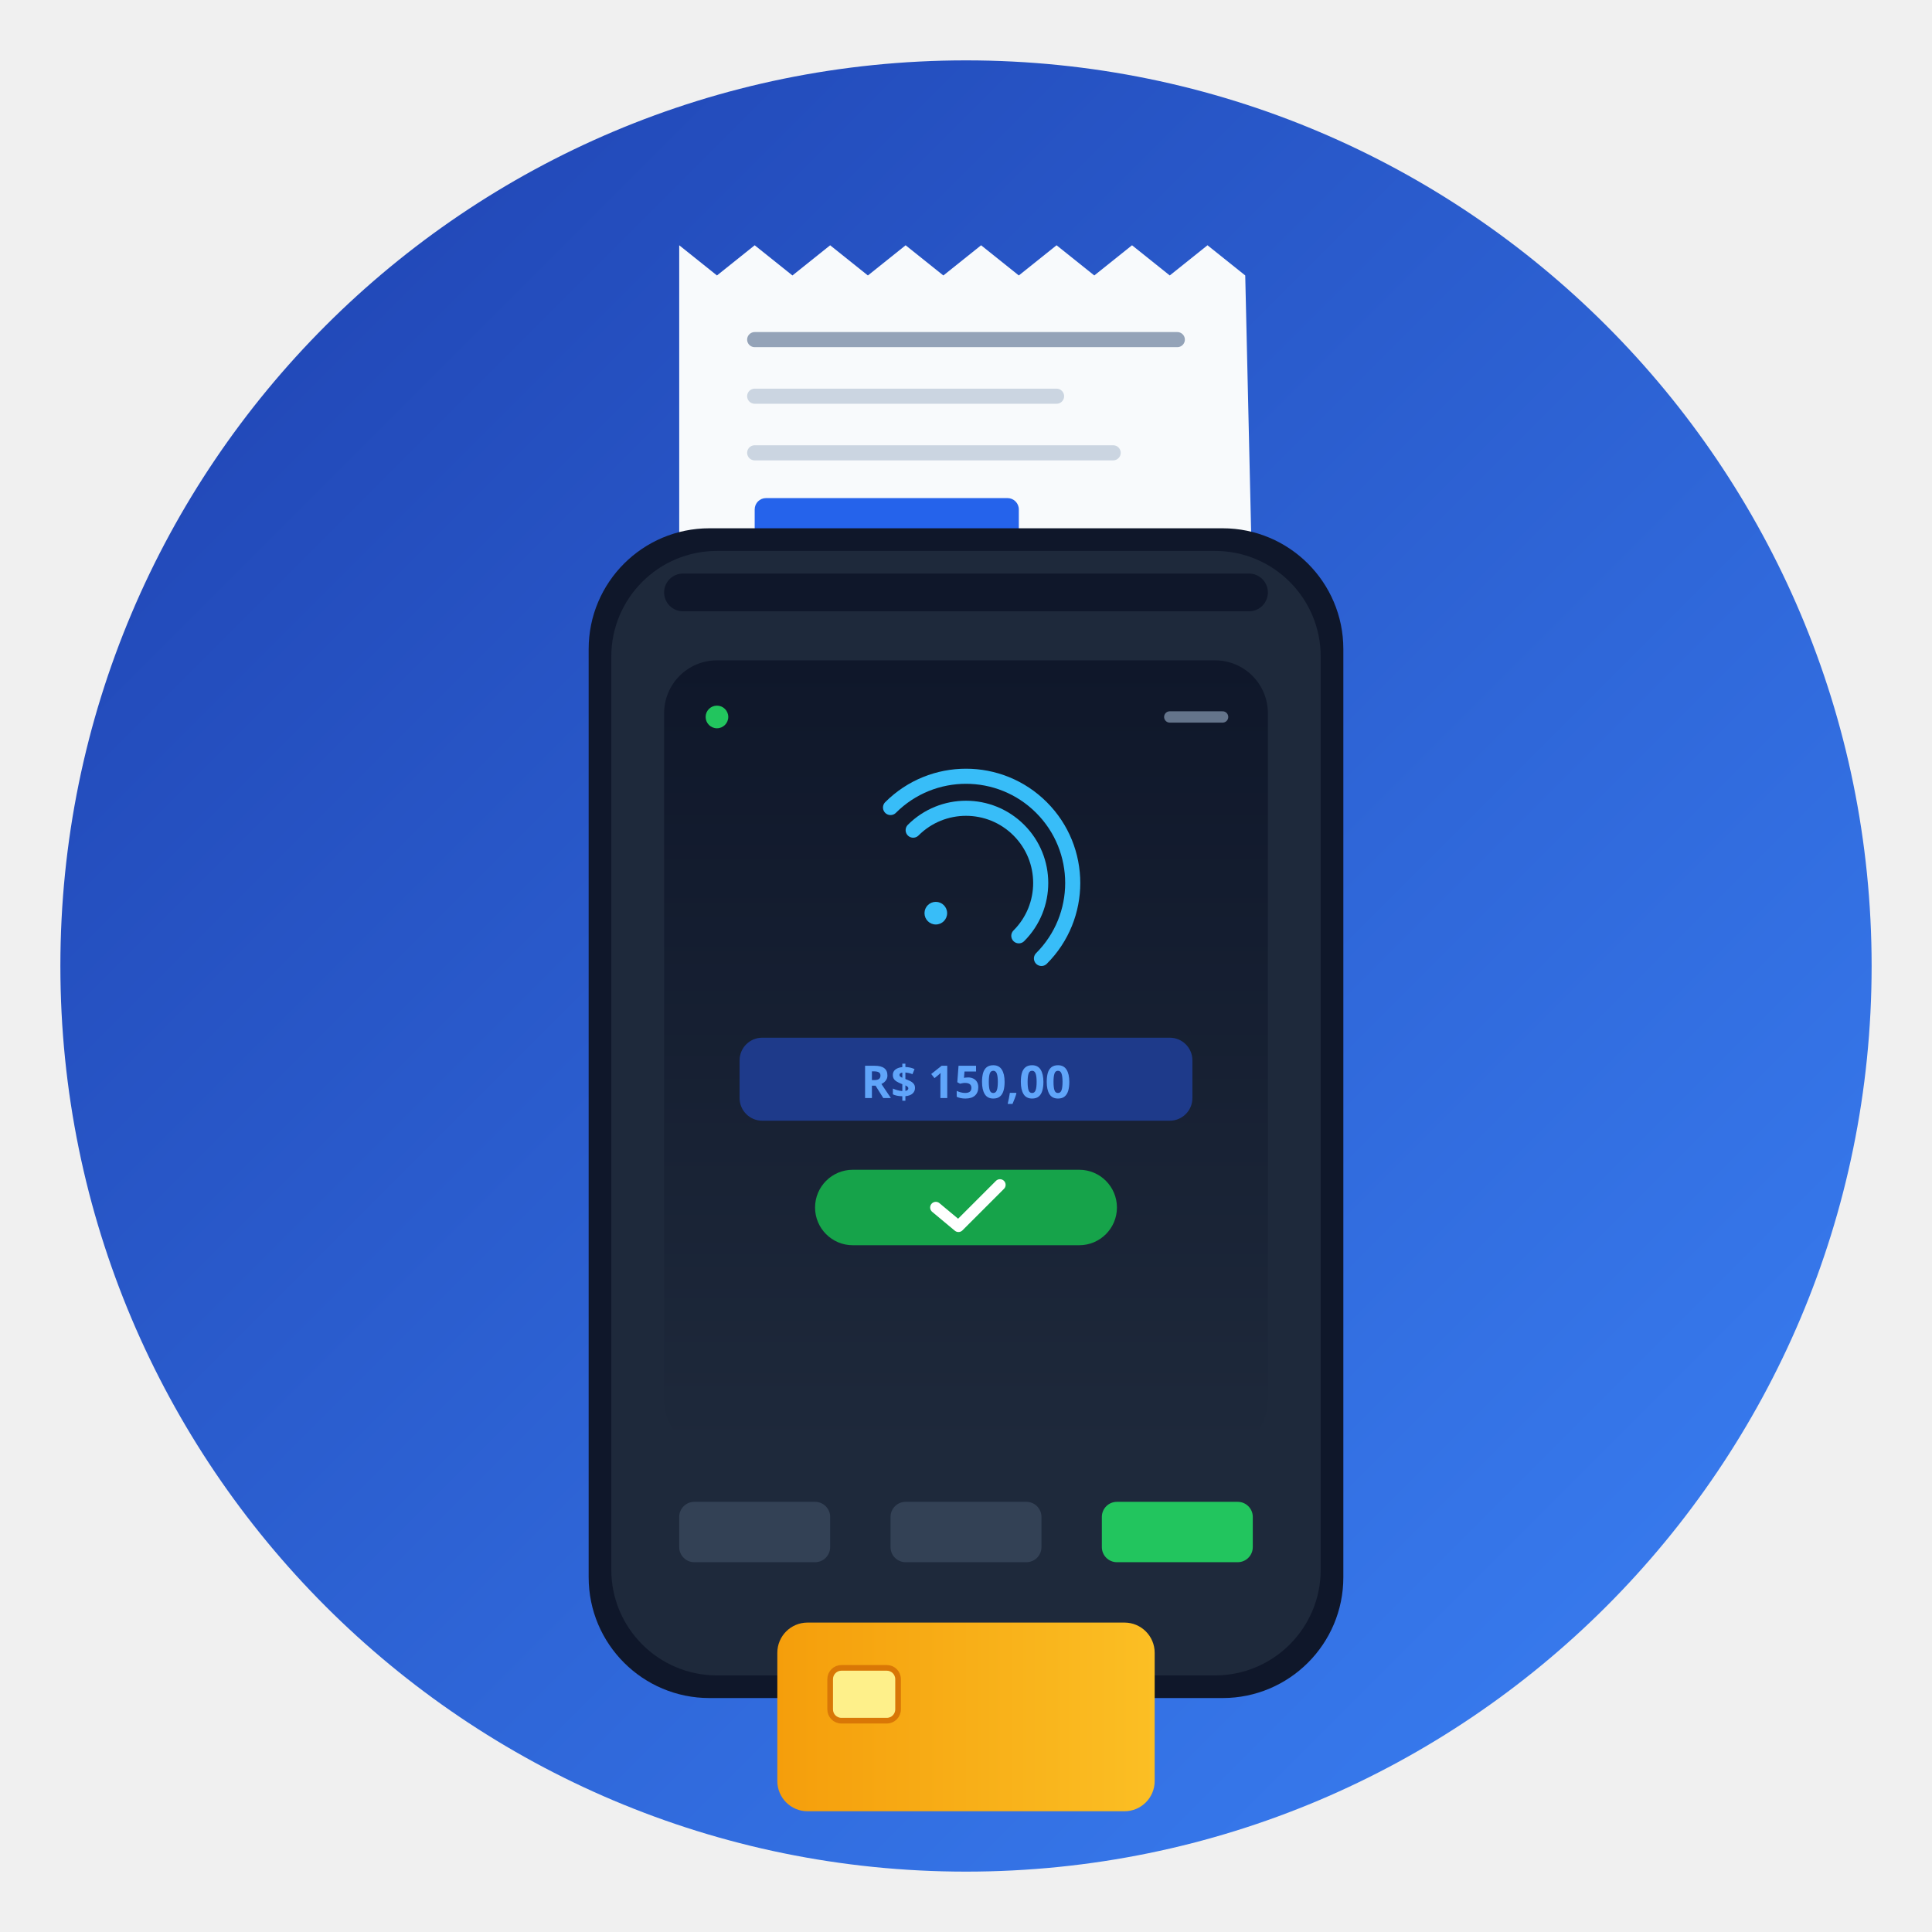
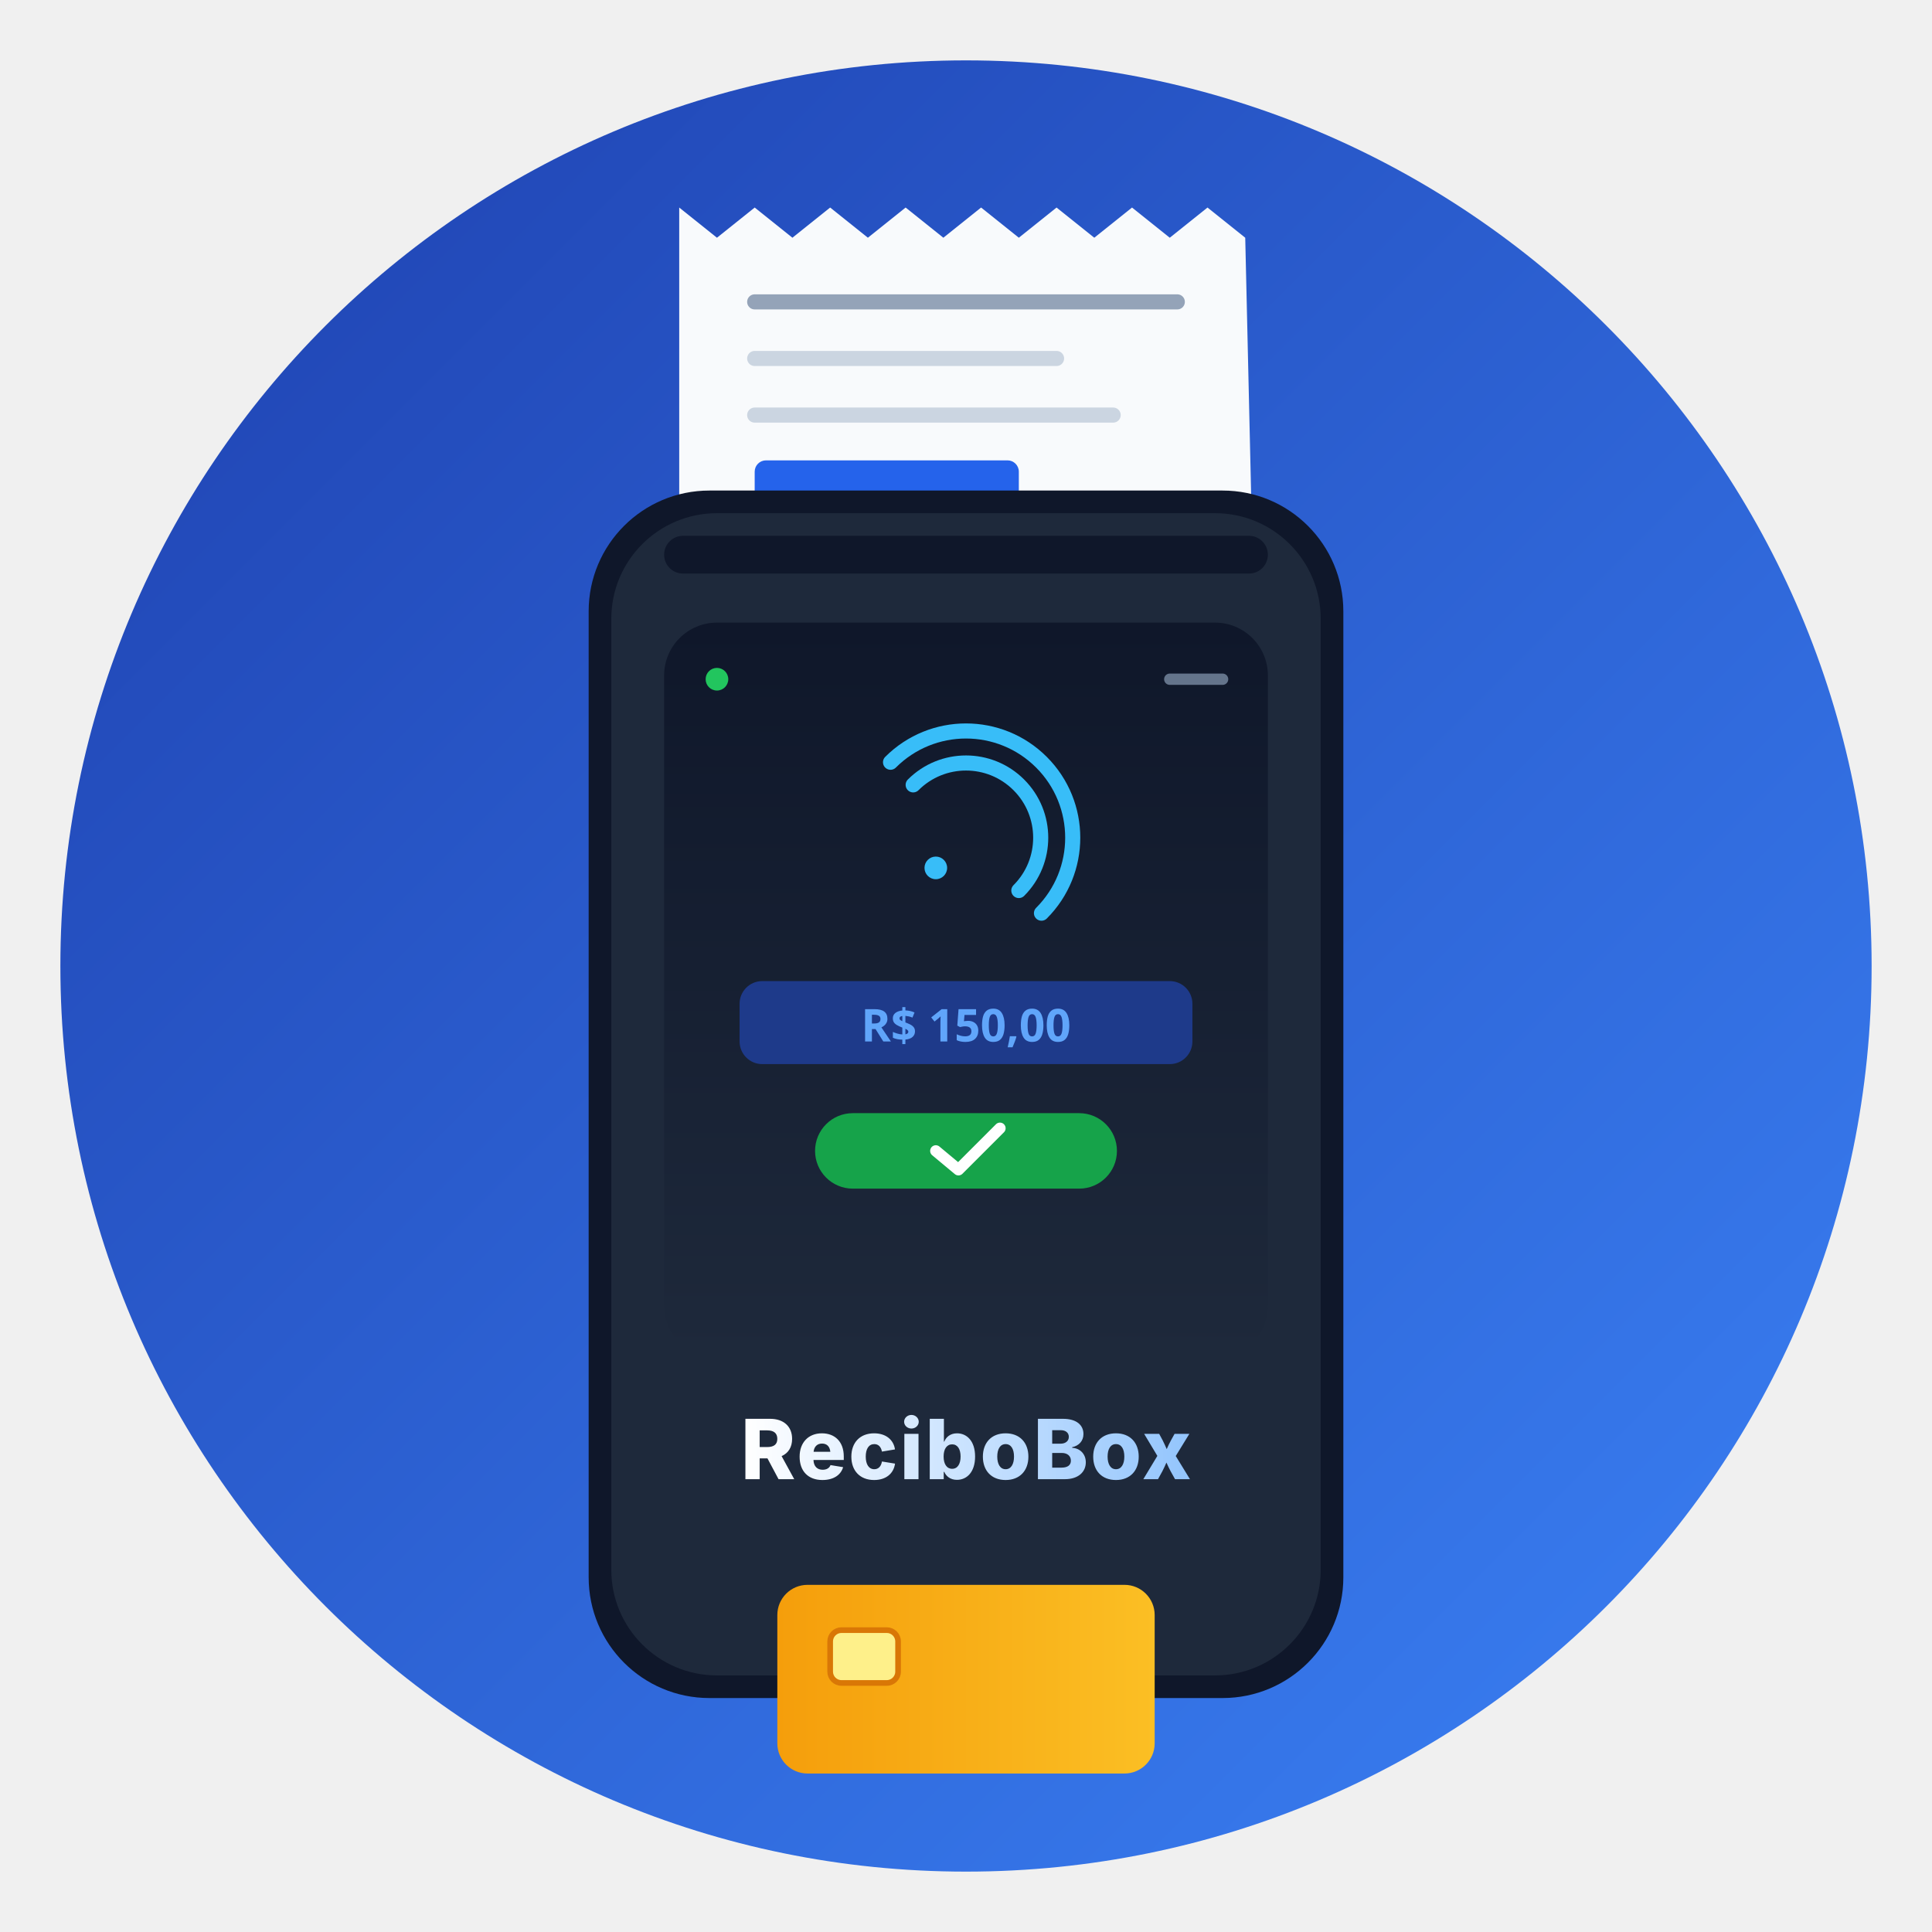
<svg xmlns="http://www.w3.org/2000/svg" viewBox="0 0 512 512" width="100%" height="100%">
  <defs>
    <linearGradient id="bgGrad" x1="0%" y1="0%" x2="100%" y2="100%">
      <stop offset="0%" stop-color="#1e40af" />
      <stop offset="100%" stop-color="#3b82f6" />
    </linearGradient>
    <linearGradient id="screenGrad" x1="0%" y1="0%" x2="0%" y2="100%">
      <stop offset="0%" stop-color="#0f172a" />
      <stop offset="100%" stop-color="#1e293b" />
    </linearGradient>
    <linearGradient id="cardGrad" x1="0%" y1="0%" x2="100%" y2="0%">
      <stop offset="0%" stop-color="#f59e0b" />
      <stop offset="100%" stop-color="#fbbf24" />
    </linearGradient>
+     <linearGradient id="textGrad" x1="0%" y1="0%" x2="100%" y2="0%">
+       <stop offset="0%" stop-color="#ffffff" />
+       <stop offset="100%" stop-color="#93c5fd" />
+     </linearGradient>
  </defs>
  <circle cx="256" cy="256" r="240" fill="url(#bgGrad)" />
-   <path d="M 180 160 L 180 65             L 190 73 L 200 65 L 210 73 L 220 65 L 230 73 L 240 65             L 250 73 L 260 65 L 270 73 L 280 65 L 290 73 L 300 65             L 310 73 L 320 65 L 330 73 L 332 160 Z" fill="#f8fafc" />
-   <line x1="200" y1="90" x2="312" y2="90" stroke="#94a3b8" stroke-width="4" stroke-linecap="round" />
-   <line x1="200" y1="105" x2="280" y2="105" stroke="#cbd5e1" stroke-width="4" stroke-linecap="round" />
-   <line x1="200" y1="120" x2="295" y2="120" stroke="#cbd5e1" stroke-width="4" stroke-linecap="round" />
-   <rect x="200" y="132" width="70" height="12" rx="3" fill="#2563eb" />
-   <rect x="156" y="140" width="200" height="310" rx="32" fill="#0f172a" />
-   <rect x="162" y="146" width="188" height="298" rx="28" fill="#1e293b" />
-   <rect x="176" y="152" width="160" height="10" rx="5" fill="#0f172a" />
-   <rect x="176" y="175" width="160" height="210" rx="14" fill="url(#screenGrad)" />
-   <circle cx="190" cy="190" r="3" fill="#22c55e" />
-   <line x1="310" y1="190" x2="324" y2="190" stroke="#64748b" stroke-width="3" stroke-linecap="round" />
-   <path d="M 242 220 A 12 12 0 0 1 270 248" fill="none" stroke="#38bdf8" stroke-width="4" stroke-linecap="round" />
-   <path d="M 236 214 A 20 20 0 0 1 276 254" fill="none" stroke="#38bdf8" stroke-width="4" stroke-linecap="round" />
-   <circle cx="248" cy="242" r="3" fill="#38bdf8" />
-   <rect x="196" y="275" width="120" height="22" rx="6" fill="#1e3a8a" />
-   <text x="256" y="291" font-family="sans-serif" font-weight="bold" font-size="12" fill="#60a5fa" text-anchor="middle">R$ 150,00</text>
-   <rect x="216" y="310" width="80" height="20" rx="10" fill="#16a34a" />
-   <path d="M 248 320 L 254 325 L 265 314" fill="none" stroke="#ffffff" stroke-width="3" stroke-linecap="round" stroke-linejoin="round" />
-   <rect x="180" y="398" width="40" height="16" rx="4" fill="#334155" />
-   <rect x="236" y="398" width="40" height="16" rx="4" fill="#334155" />
-   <rect x="292" y="398" width="40" height="16" rx="4" fill="#22c55e" />
-   <rect x="206" y="430" width="100" height="50" rx="8" fill="url(#cardGrad)" />
-   <rect x="220" y="442" width="18" height="14" rx="3" fill="#fef08a" stroke="#d97706" stroke-width="1.5" />
+   <path d="M 180 150 L 180 55             L 190 63 L 200 55 L 210 63 L 220 55 L 230 63 L 240 55             L 250 63 L 260 55 L 270 63 L 280 55 L 290 63 L 300 55             L 310 63 L 320 55 L 330 63 L 332 150 Z" fill="#f8fafc" />
+   <line x1="200" y1="80" x2="312" y2="80" stroke="#94a3b8" stroke-width="4" stroke-linecap="round" />
+   <line x1="200" y1="95" x2="280" y2="95" stroke="#cbd5e1" stroke-width="4" stroke-linecap="round" />
+   <line x1="200" y1="110" x2="295" y2="110" stroke="#cbd5e1" stroke-width="4" stroke-linecap="round" />
+   <rect x="200" y="122" width="70" height="12" rx="3" fill="#2563eb" />
+   <rect x="156" y="130" width="200" height="320" rx="32" fill="#0f172a" />
+   <rect x="162" y="136" width="188" height="308" rx="28" fill="#1e293b" />
+   <rect x="176" y="142" width="160" height="10" rx="5" fill="#0f172a" />
+   <rect x="176" y="165" width="160" height="195" rx="14" fill="url(#screenGrad)" />
+   <circle cx="190" cy="180" r="3" fill="#22c55e" />
+   <line x1="310" y1="180" x2="324" y2="180" stroke="#64748b" stroke-width="3" stroke-linecap="round" />
+   <path d="M 242 208 A 12 12 0 0 1 270 236" fill="none" stroke="#38bdf8" stroke-width="4" stroke-linecap="round" />
+   <path d="M 236 202 A 20 20 0 0 1 276 242" fill="none" stroke="#38bdf8" stroke-width="4" stroke-linecap="round" />
+   <circle cx="248" cy="230" r="3" fill="#38bdf8" />
+   <rect x="196" y="260" width="120" height="22" rx="6" fill="#1e3a8a" />
+   <text x="256" y="276" font-family="sans-serif" font-weight="bold" font-size="12" fill="#60a5fa" text-anchor="middle">R$ 150,00</text>
+   <rect x="216" y="295" width="80" height="20" rx="10" fill="#16a34a" />
+   <path d="M 248 305 L 254 310 L 265 299" fill="none" stroke="#ffffff" stroke-width="3" stroke-linecap="round" stroke-linejoin="round" />
+   <text x="256" y="392" font-family="system-ui, -apple-system, sans-serif" font-weight="800" font-size="22" fill="url(#textGrad)" text-anchor="middle" letter-spacing="0.5">ReciboBox</text>
+   <rect x="206" y="420" width="100" height="50" rx="8" fill="url(#cardGrad)" />
+   <rect x="220" y="432" width="18" height="14" rx="3" fill="#fef08a" stroke="#d97706" stroke-width="1.5" />
</svg>
